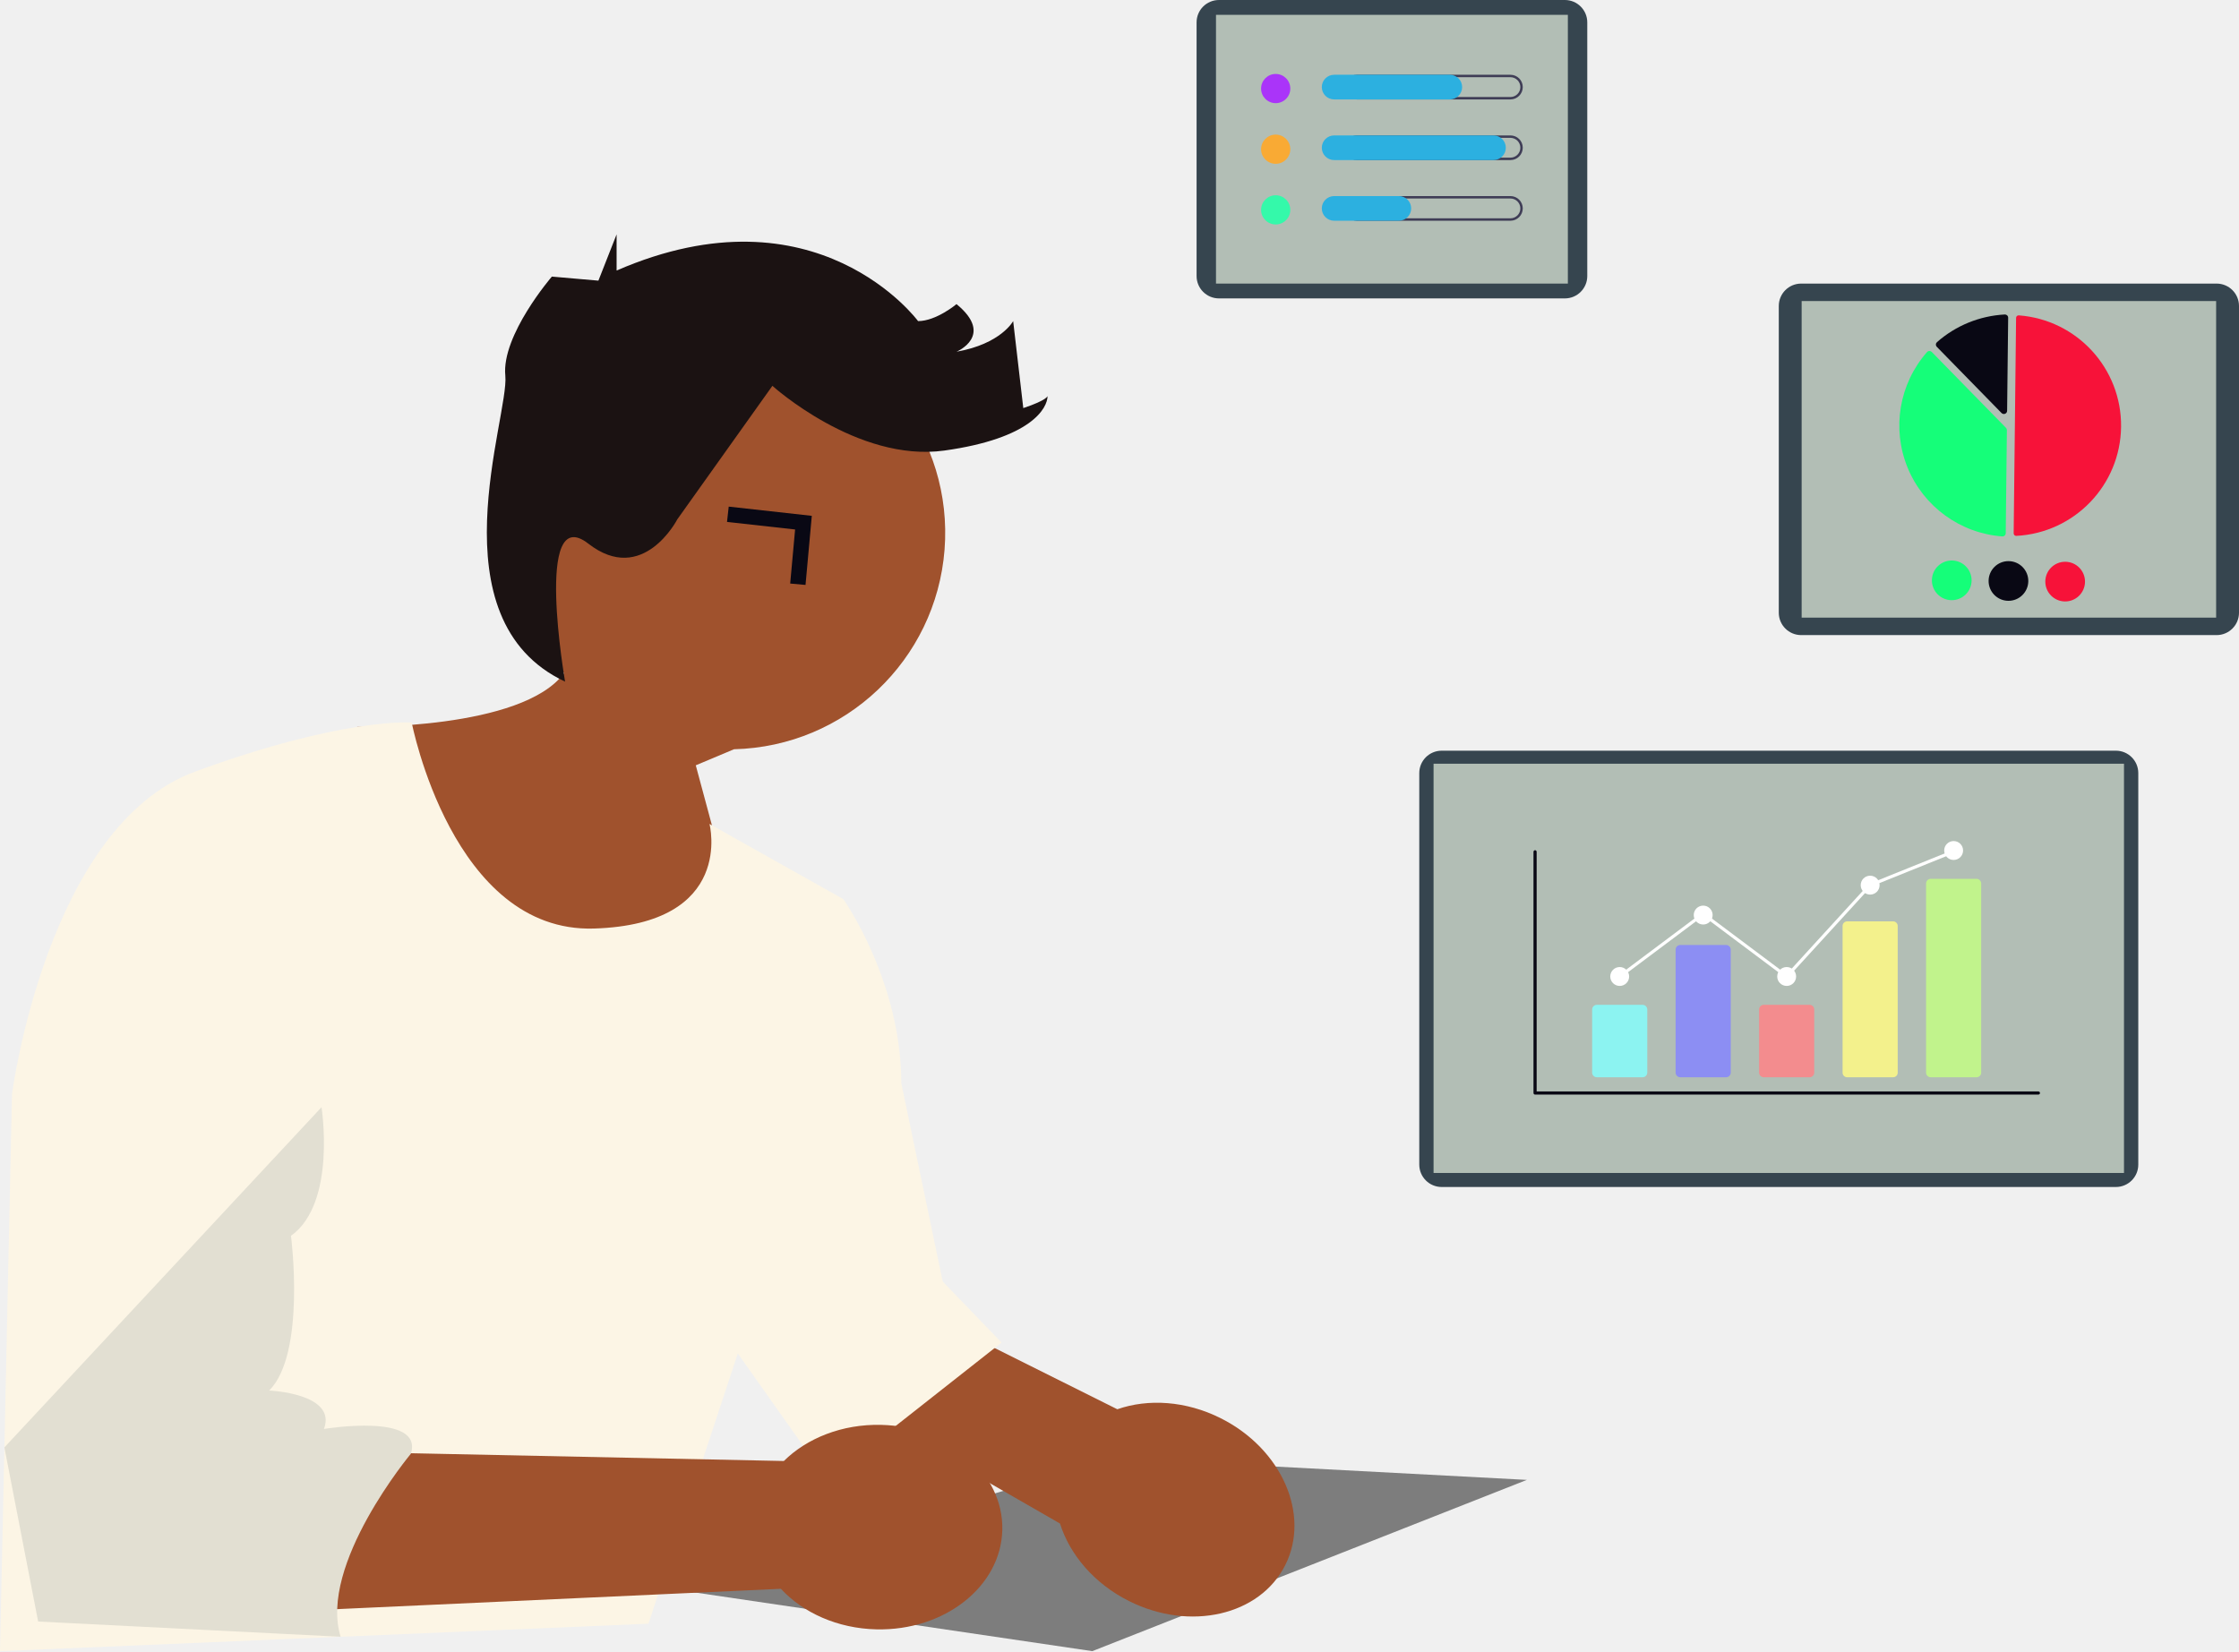
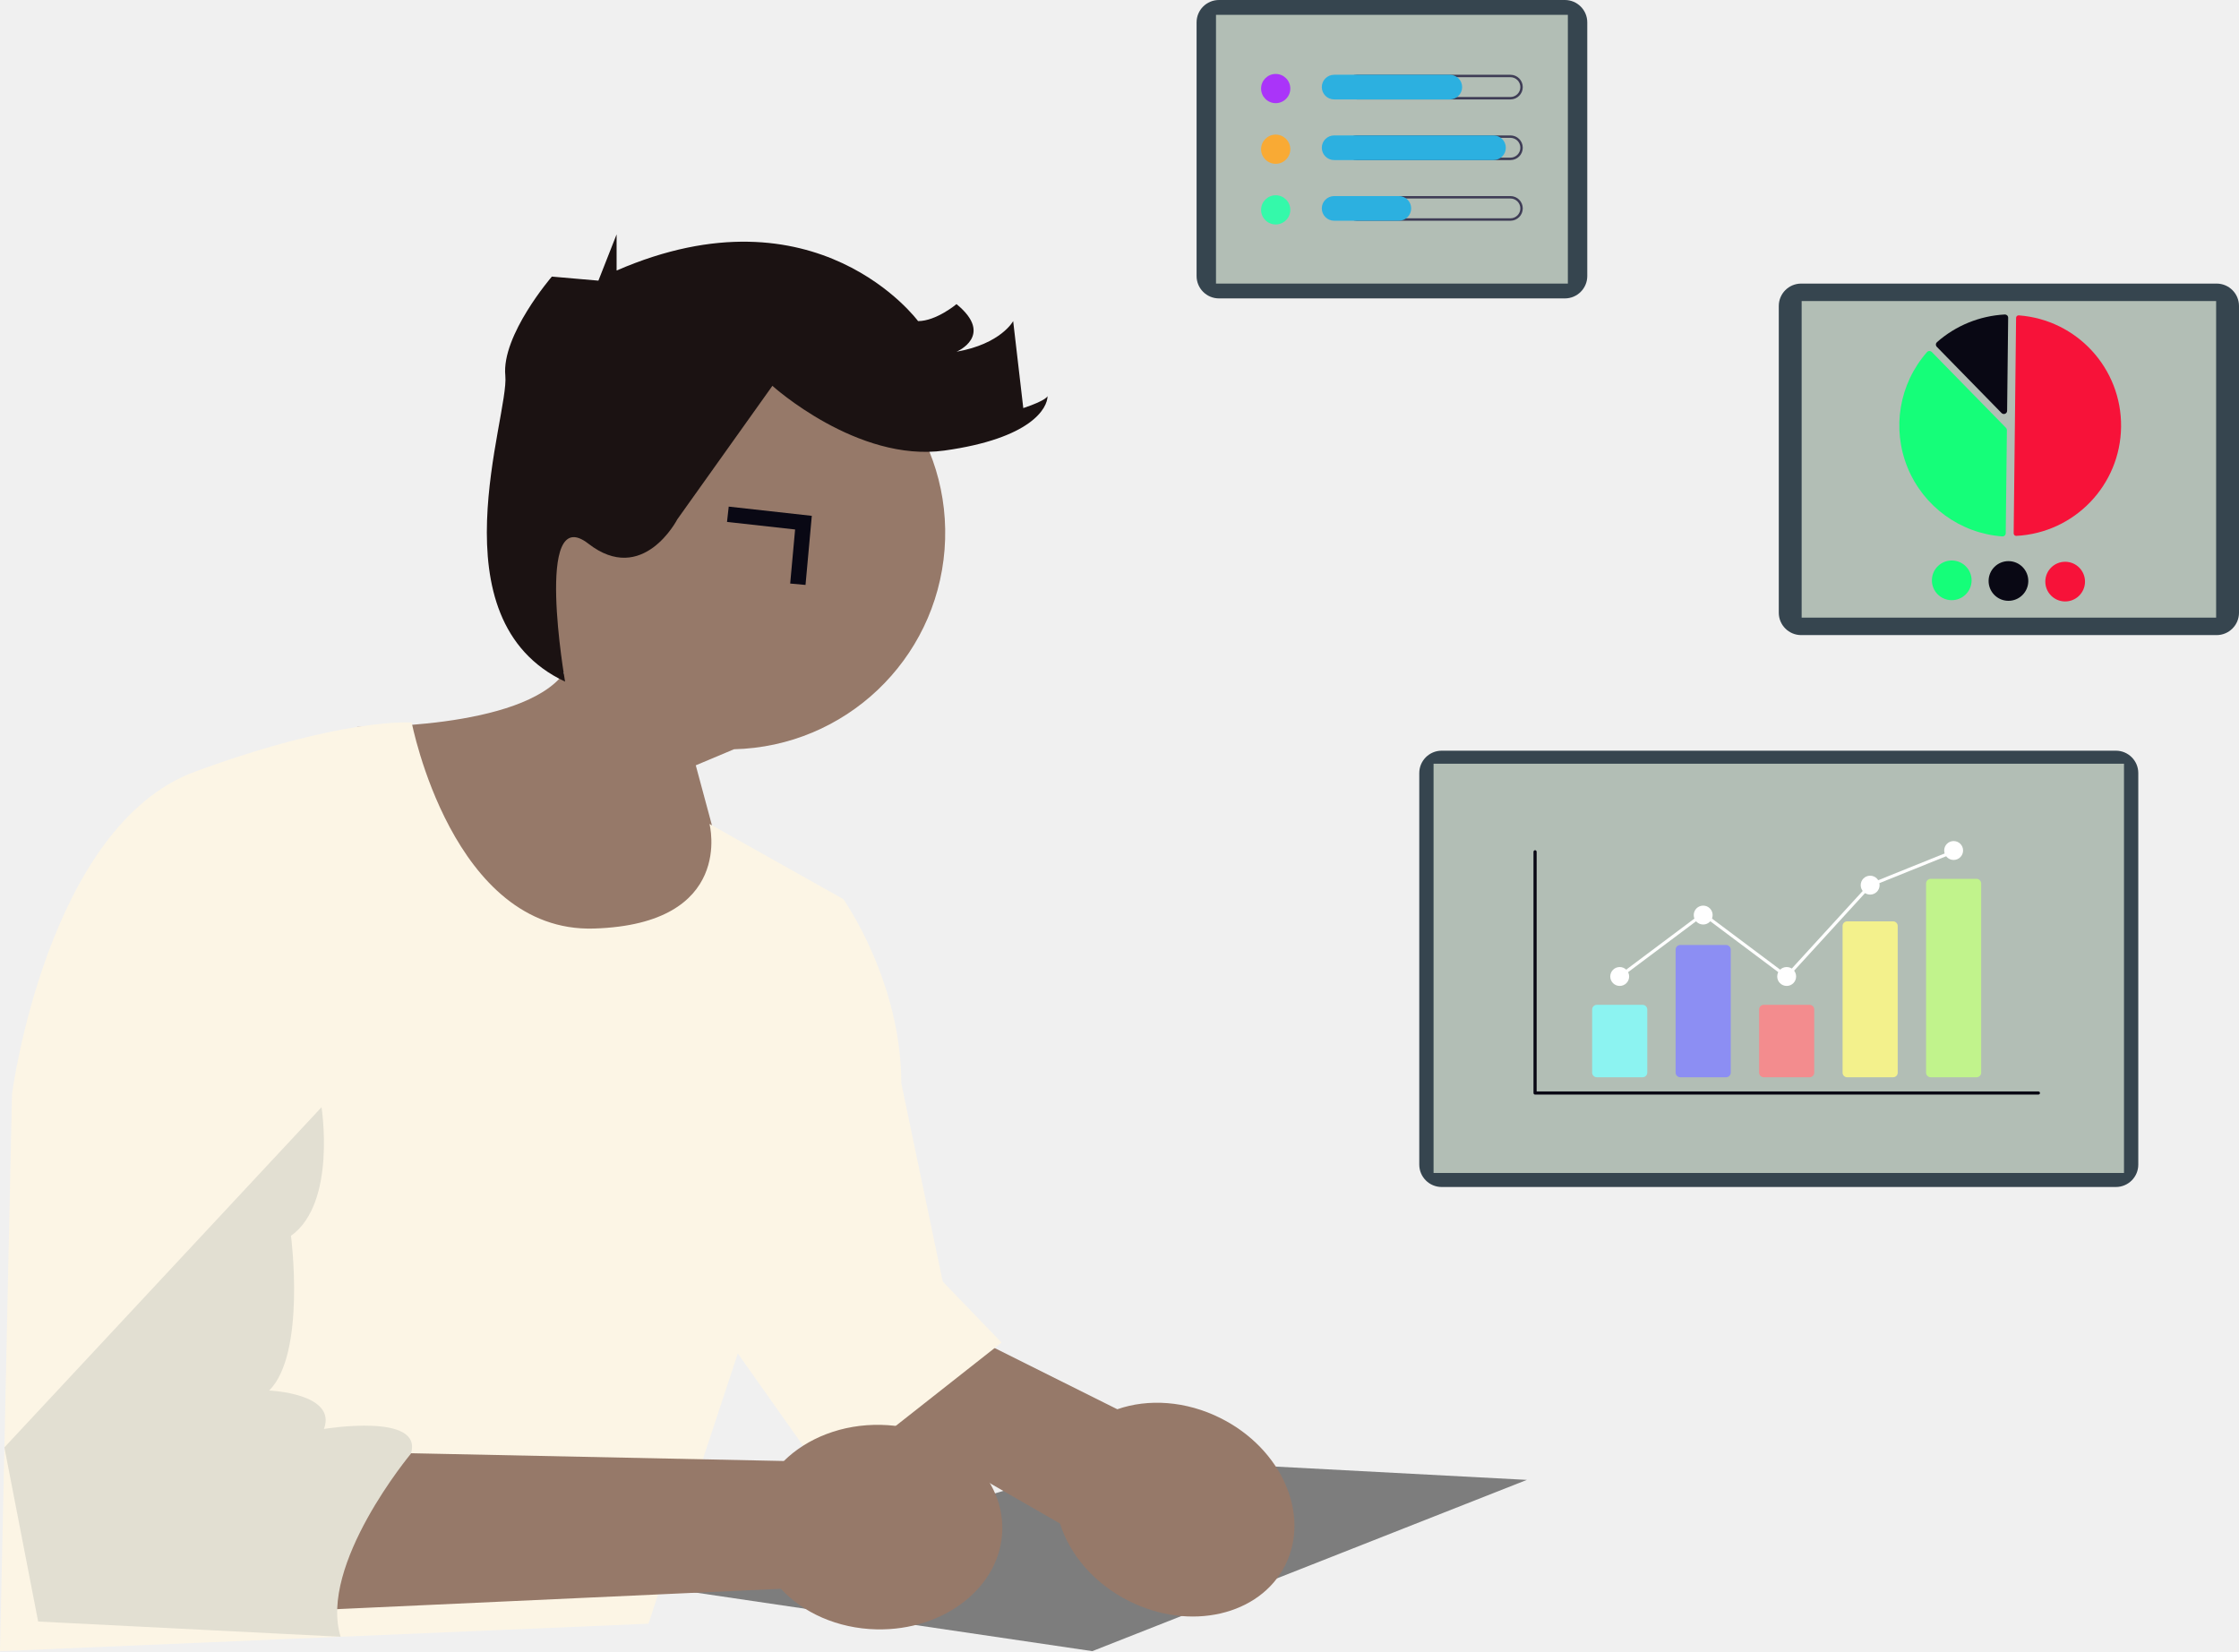
<svg xmlns="http://www.w3.org/2000/svg" width="799.788" height="589.942" viewBox="0 0 799.788 589.942" role="img" artist="Katerina Limpitsouni" source="https://undraw.co/">
  <g transform="translate(-580.75 -195.521)">
    <g transform="translate(580.75 279.264)">
-       <path d="M327.223,123.869a77.328,77.328,0,1,1,76.183,98.7l-13.647,5.74L409.1,300.12l-99.737,18.791L268.827,214.577s58.838,1.1,73.859-19.181a77.244,77.244,0,0,1-15.463-71.527Z" transform="translate(-141.224 -38.612)" fill="#a0522d" />
+       <path d="M327.223,123.869a77.328,77.328,0,1,1,76.183,98.7l-13.647,5.74L409.1,300.12l-99.737,18.791L268.827,214.577s58.838,1.1,73.859-19.181a77.244,77.244,0,0,1-15.463-71.527Z" transform="translate(-141.224 -38.612)" fill="#967969" />
      <path d="M260,100L287,103L285,125,L250,122L250,100ZM310,103L341,106L339,128L310,125L310,103ZM287,112.5L310,115" stroke="#090814" stroke-width="5.5" fill="none" />
      <path d="M307.993,599.608,152.76,660.8,2,638.538l158.836-46.717Z" transform="translate(237.422 -154.604)" fill="#7D7D7D" />
-       <path d="M270.511,548.335,121.981,474.2,108.625,507.81l141.4,81.348c3.489,11.089,12.177,21.441,24.633,27.692,21.795,10.936,46.8,5.18,55.851-12.857s-1.28-41.525-23.075-52.461c-12.456-6.25-25.949-7.028-36.924-3.2Z" transform="translate(128.607 -128.563)" fill="#a0522d" />
+       <path d="M270.511,548.335,121.981,474.2,108.625,507.81l141.4,81.348c3.489,11.089,12.177,21.441,24.633,27.692,21.795,10.936,46.8,5.18,55.851-12.857s-1.28-41.525-23.075-52.461c-12.456-6.25-25.949-7.028-36.924-3.2Z" transform="translate(128.607 -128.563)" fill="#967969" />
      <path d="M390.068,254.27s14.493,75.164,65.1,73.607S496.437,290.5,496.437,290.5l47.8,26.862s20.715,29.2,20.715,65.792l14.794,70.853,21.022,21.8-62.289,49.052-31.923-45.159-31.923,96.548L243,586.061l4.282-199.009s12.458-95.769,65.4-115.234,77.382-17.547,77.382-17.547Z" transform="translate(-243 -79.862)" fill="#FCF5E5" />
      <path d="M323.9,84.394s30.355,27.464,61.433,23.128,36.859-15.177,36.859-19.514c0,0,0,1.445-8.673,4.336l-3.614-31.078s-4.336,8.151-20.237,10.942c0,0,13.732-5.737,0-17.012,0,0-7.227,6.071-13.732,6.071,0,0-36.137-49.146-107.688-18.068V30.285l-6.5,16.527-8.392-.73-8.23-.716S227.055,66.326,228.5,80.781s-25.972,87.057,21.344,109.3c0,0-11.226-64.488,8.288-49.311s31.8-8.673,31.8-8.673l33.969-47.7Z" transform="translate(-47.994 -30.285)" fill="#1B1212" />
-       <path d="M416.648,589.484,250.68,586.028l-8.028,57.045L415.6,635.147c7.9,8.53,20.181,14.169,34.113,14.489,24.378.559,44.516-15.342,44.979-35.518s-18.924-36.984-43.3-37.543c-13.933-.32-26.46,4.751-34.742,12.909Z" transform="translate(-136.659 -151.226)" fill="#a0522d" />
+       <path d="M416.648,589.484,250.68,586.028l-8.028,57.045L415.6,635.147c7.9,8.53,20.181,14.169,34.113,14.489,24.378.559,44.516-15.342,44.979-35.518s-18.924-36.984-43.3-37.543c-13.933-.32-26.46,4.751-34.742,12.909Z" transform="translate(-136.659 -151.226)" fill="#967969" />
      <path d="M626.737,430.822s5.45,34.259-10.9,45.938c0,0,5.45,42.045-7.786,55.281,0,0,24.324.985,19.559,13.729,0,0,35.723-5.943,31.051,8.851,0,0-33.059,39.677-25.094,65.387l-108.048-5.434L513.459,552.36" transform="translate(-511.892 -118.96)" fill="#E2DFD2" />
    </g>
    <rect width="164.394" height="125.592" rx="8" transform="translate(1216.144 296.843)" fill="#36454F" />
    <rect width="148.056" height="113.111" transform="translate(1224.313 303.084)" fill="#B2BEB5" />
    <path d="M693.483,304.991h.059a39.474,39.474,0,0,0,.883-78.785.9.9,0,0,0-.681.236.891.891,0,0,0-.291.652l-.863,76.986a.9.9,0,0,0,.894.912Z" transform="translate(607.458 81.992)" fill="#F71239" />
    <path d="M667.344,237.433a1.163,1.163,0,0,1,.816.348l26.5,27.1a1.15,1.15,0,0,1,.33.822l-.413,36.838a1.145,1.145,0,0,1-.374.839,1.163,1.163,0,0,1-.874.3,39.733,39.733,0,0,1-26.87-65.862,1.164,1.164,0,0,1,.84-.393Z" transform="translate(602.638 83.496)" fill="#15FE79" />
    <path d="M692.752,225.927a1.167,1.167,0,0,1,.793.324,1.146,1.146,0,0,1,.356.848l-.373,33.238a1.157,1.157,0,0,1-1.985.8l-23.127-23.652a1.16,1.16,0,0,1,.062-1.68,39.816,39.816,0,0,1,24.2-9.873Z" transform="translate(604.18 81.956)" fill="#090814" />
    <path d="M681.007,310.621a7.09,7.09,0,1,1-7.01-7.169,7.09,7.09,0,0,1,7.01,7.169Z" transform="translate(604.012 92.328)" fill="#15FE79" />
    <path d="M698.872,310.822a7.09,7.09,0,1,1-7.01-7.169A7.09,7.09,0,0,1,698.872,310.822Z" transform="translate(606.402 92.355)" fill="#090814" />
    <path d="M716.738,311.022a7.09,7.09,0,1,1-7.01-7.169A7.09,7.09,0,0,1,716.738,311.022Z" transform="translate(608.792 92.382)" fill="#F71239" />
    <rect width="139.559" height="106.619" rx="8" transform="translate(1008.178 195.521)" fill="#36454F" />
    <rect width="125.69" height="96.024" transform="translate(1015.113 200.82)" fill="#B2BEB5" />
    <ellipse cx="5.219" cy="5.219" rx="5.219" ry="5.219" transform="translate(1031.22 221.942)" fill="#AA34F9" />
    <path d="M731.229,373.016a3.539,3.539,0,0,1,0,7.078H676.342a3.539,3.539,0,0,1,0-7.078h54.887m0-.867H676.342a4.406,4.406,0,1,0,0,8.812h54.887a4.406,4.406,0,1,0,0-8.812Z" transform="translate(389.061 -149.916)" fill="#3f3d56" />
    <path d="M709.256,380.961H667.938a4.406,4.406,0,1,1,0-8.812h41.319a4.406,4.406,0,0,1,0,8.812Z" transform="translate(389.376 -149.916)" fill="#2CB0E0" />
    <ellipse cx="5.219" cy="5.219" rx="5.219" ry="5.219" transform="translate(1031.22 243.613)" fill="#F9AA34" />
    <path d="M731.229,395.53a3.539,3.539,0,0,1,0,7.078H676.342a3.539,3.539,0,0,1,0-7.078h54.887m0-.867H676.342a4.406,4.406,0,0,0,0,8.812h54.887a4.406,4.406,0,1,0,0-8.812Z" transform="translate(389.061 -150.76)" fill="#3f3d56" />
    <path d="M724.859,403.476H667.938a4.406,4.406,0,1,1,0-8.812h56.921a4.406,4.406,0,0,1,0,8.812Z" transform="translate(389.376 -150.76)" fill="#2CB0E0" />
    <ellipse cx="5.219" cy="5.219" rx="5.219" ry="5.219" transform="translate(1031.22 265.283)" fill="#34F9AA" />
    <path d="M731.229,418.045a3.539,3.539,0,0,1,0,7.078H676.342a3.539,3.539,0,1,1,0-7.078h54.887m0-.867H676.342a4.406,4.406,0,1,0,0,8.812h54.887a4.406,4.406,0,1,0,0-8.812Z" transform="translate(389.061 -151.604)" fill="#3f3d56" />
    <path d="M691.053,425.991H667.938a4.406,4.406,0,1,1,0-8.812h23.115a4.406,4.406,0,1,1,0,8.812Z" transform="translate(389.376 -151.604)" fill="#2CB0E0" />
    <g transform="translate(1087.726 463.735)">
      <rect width="256.836" height="155.887" rx="8" transform="translate(0 0)" fill="#36454F" />
      <rect width="246.626" height="146.224" transform="translate(5.105 4.655)" fill="#B2BEB5" />
      <path d="M428.482,358.025H248.7a.563.563,0,0,1-.563-.563V271.291a.563.563,0,1,1,1.125,0V356.9H428.482a.563.563,0,1,1,0,1.125Z" transform="translate(-207.337 -235.153)" fill="#090814" />
      <path d="M298.277,381.273H281.925a1.672,1.672,0,0,1-1.67-1.67V357.061a1.672,1.672,0,0,1,1.67-1.67h16.352a1.672,1.672,0,0,1,1.67,1.67V379.6A1.672,1.672,0,0,1,298.277,381.273Z" transform="translate(-218.506 -264.59)" fill="#8CF3F1" />
      <path d="M343.993,369.876H327.64a1.672,1.672,0,0,1-1.67-1.67V324.284a1.672,1.672,0,0,1,1.67-1.67h16.352a1.672,1.672,0,0,1,1.67,1.67v43.922A1.672,1.672,0,0,1,343.993,369.876Z" transform="translate(-234.401 -253.193)" fill="#8C8EF3" />
      <path d="M389.708,381.273H373.356a1.672,1.672,0,0,1-1.67-1.67V357.061a1.672,1.672,0,0,1,1.67-1.67h16.352a1.672,1.672,0,0,1,1.67,1.67V379.6A1.672,1.672,0,0,1,389.708,381.273Z" transform="translate(-250.296 -264.59)" fill="#F38C8E" />
      <path d="M435.424,365.378H419.072a1.636,1.636,0,0,1-1.67-1.594V311.27a1.636,1.636,0,0,1,1.67-1.594h16.352a1.636,1.636,0,0,1,1.67,1.594v52.513A1.636,1.636,0,0,1,435.424,365.378Z" transform="translate(-266.192 -248.695)" fill="#F3F18C" />
      <path d="M481.14,357.28H464.787a1.672,1.672,0,0,1-1.67-1.67V288.057a1.672,1.672,0,0,1,1.67-1.67H481.14a1.672,1.672,0,0,1,1.67,1.67V355.61A1.672,1.672,0,0,1,481.14,357.28Z" transform="translate(-282.087 -240.597)" fill="#C1F38C" />
      <circle cx="3.376" cy="3.376" r="3.376" transform="translate(68.219 77.297)" fill="#FFF" />
      <circle cx="3.376" cy="3.376" r="3.376" transform="translate(98.039 55.354)" fill="#FFF" />
      <circle cx="3.376" cy="3.376" r="3.376" transform="translate(127.86 77.297)" fill="#FFF" />
      <circle cx="3.376" cy="3.376" r="3.376" transform="translate(157.68 44.664)" fill="#FFF" />
      <circle cx="3.376" cy="3.376" r="3.376" transform="translate(187.501 32.285)" fill="#FFF" />
      <path d="M226.155,182.263l-29.891-22.389L166.78,181.958l-.674-.9,30.158-22.589,29.749,22.283L255.575,148.4l.118-.048,29.821-12.015.421,1.044-29.7,11.967Z" transform="translate(-94.848 -100.834)" fill="#FFF" />
    </g>
  </g>
</svg>
